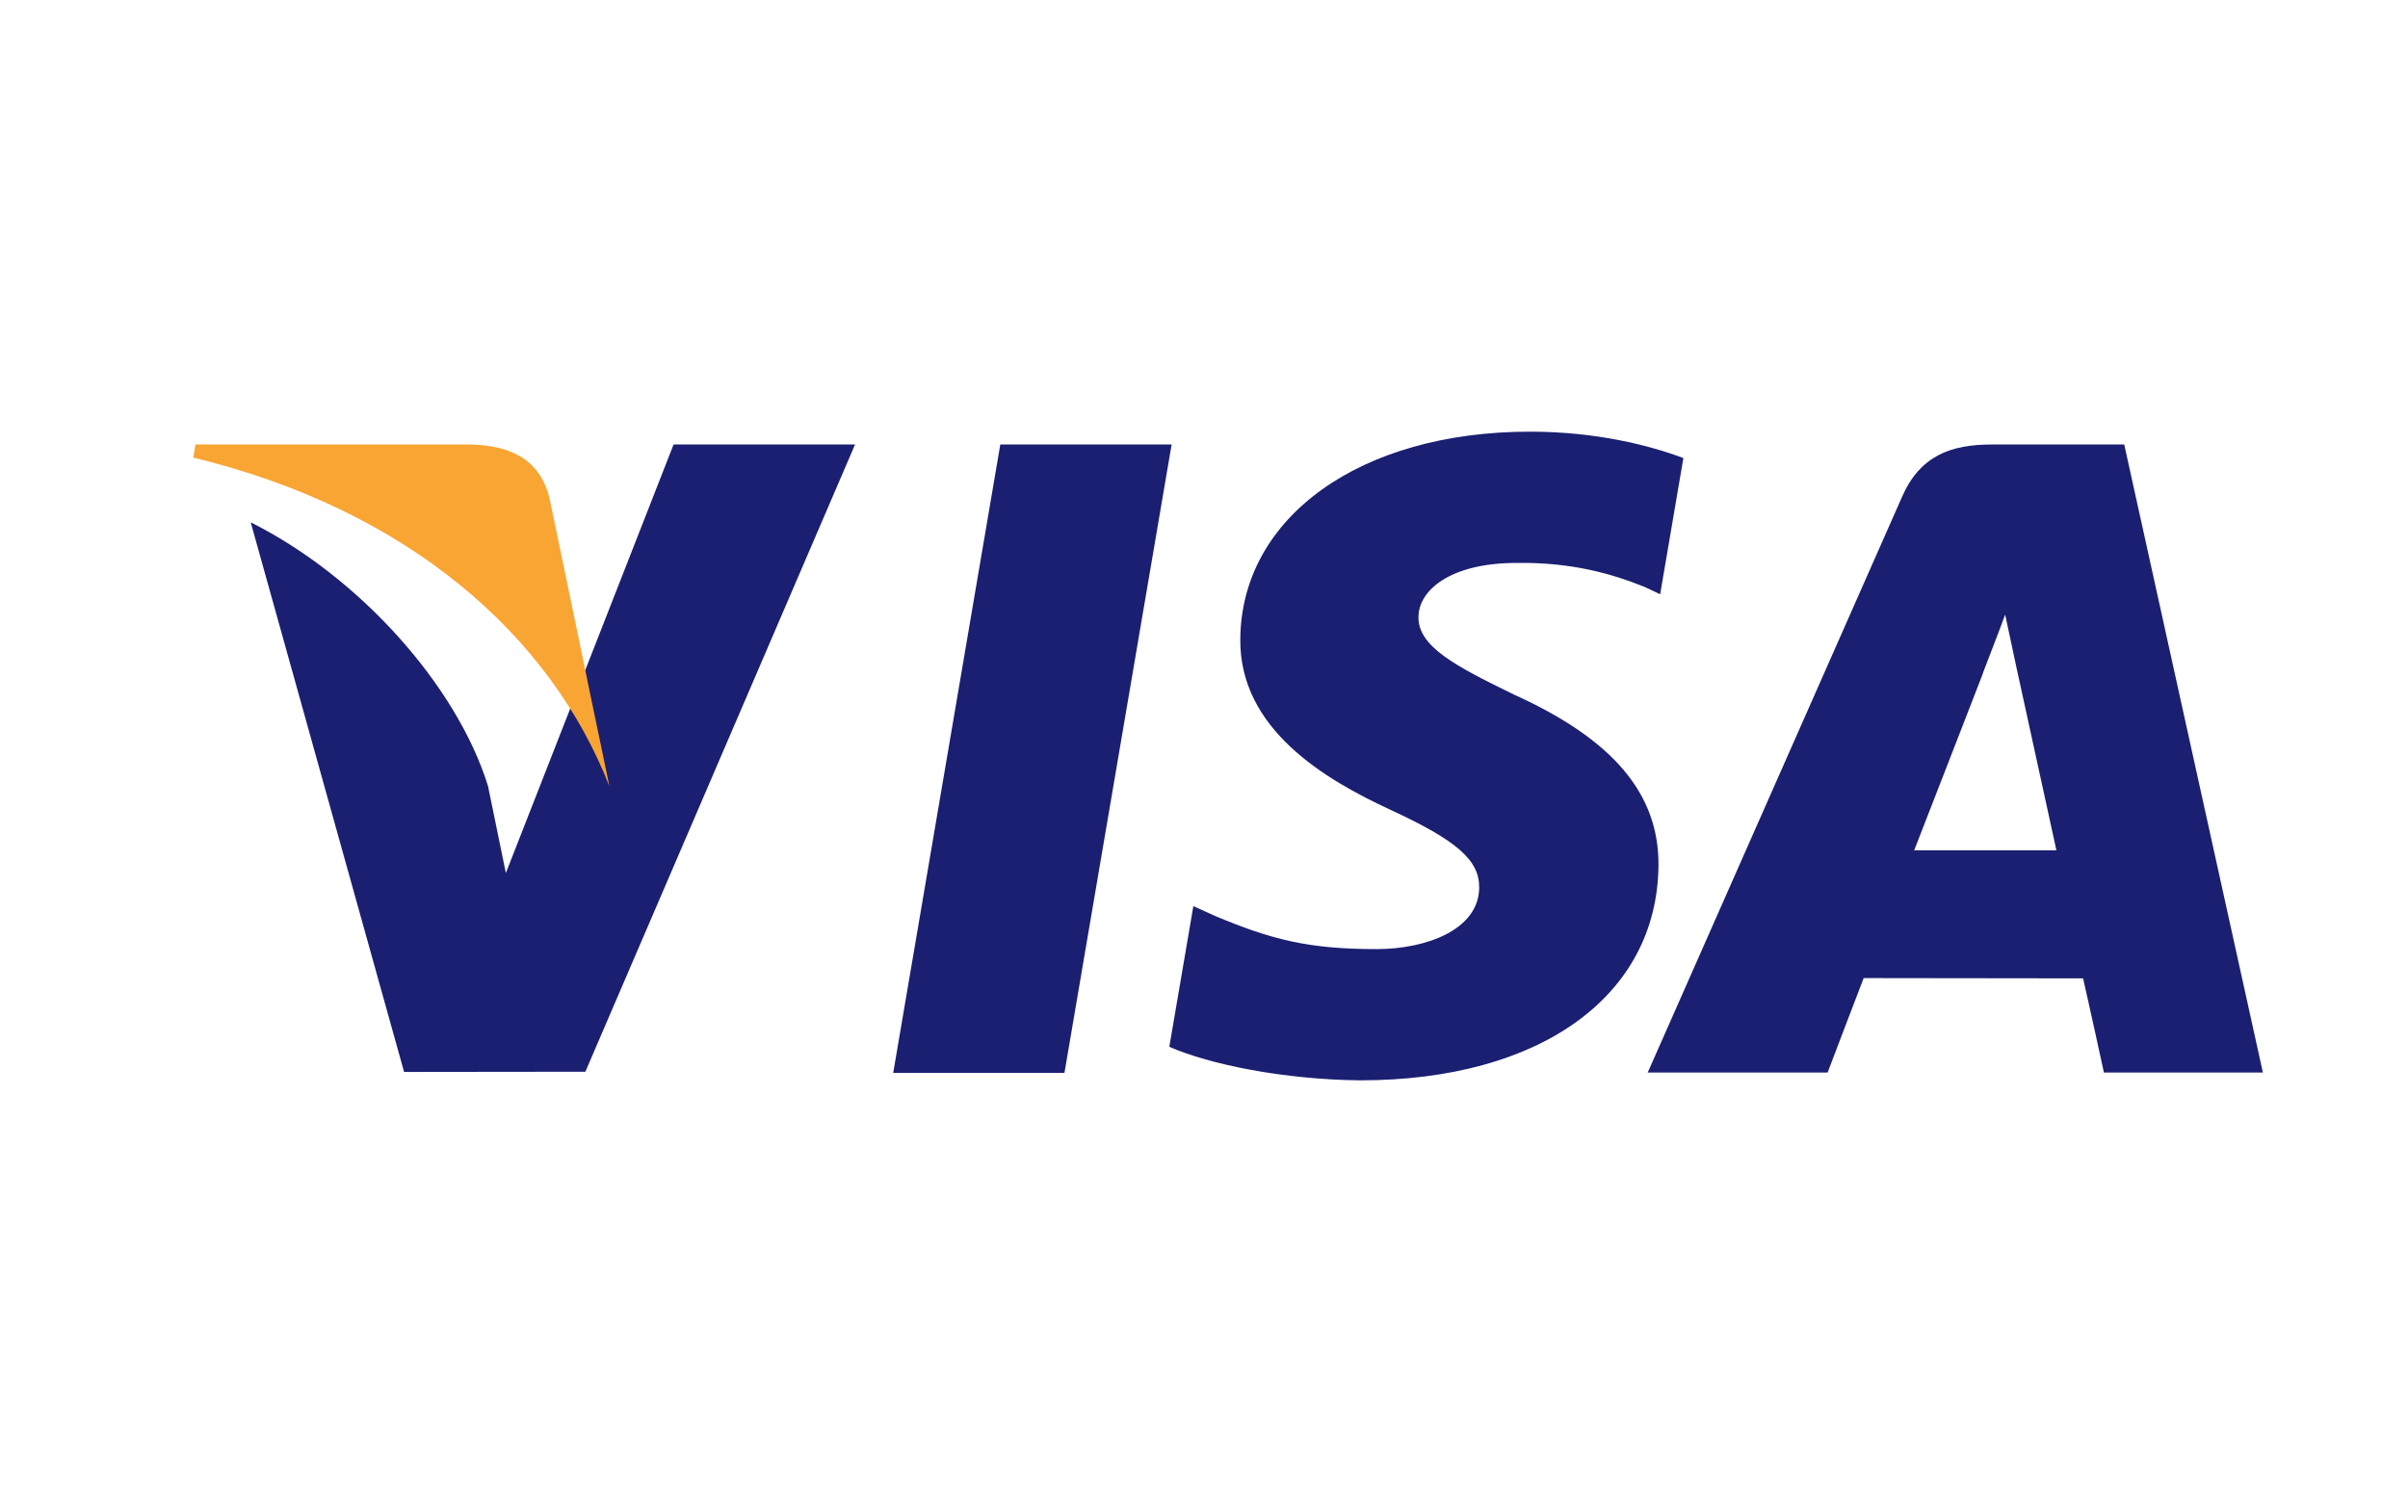
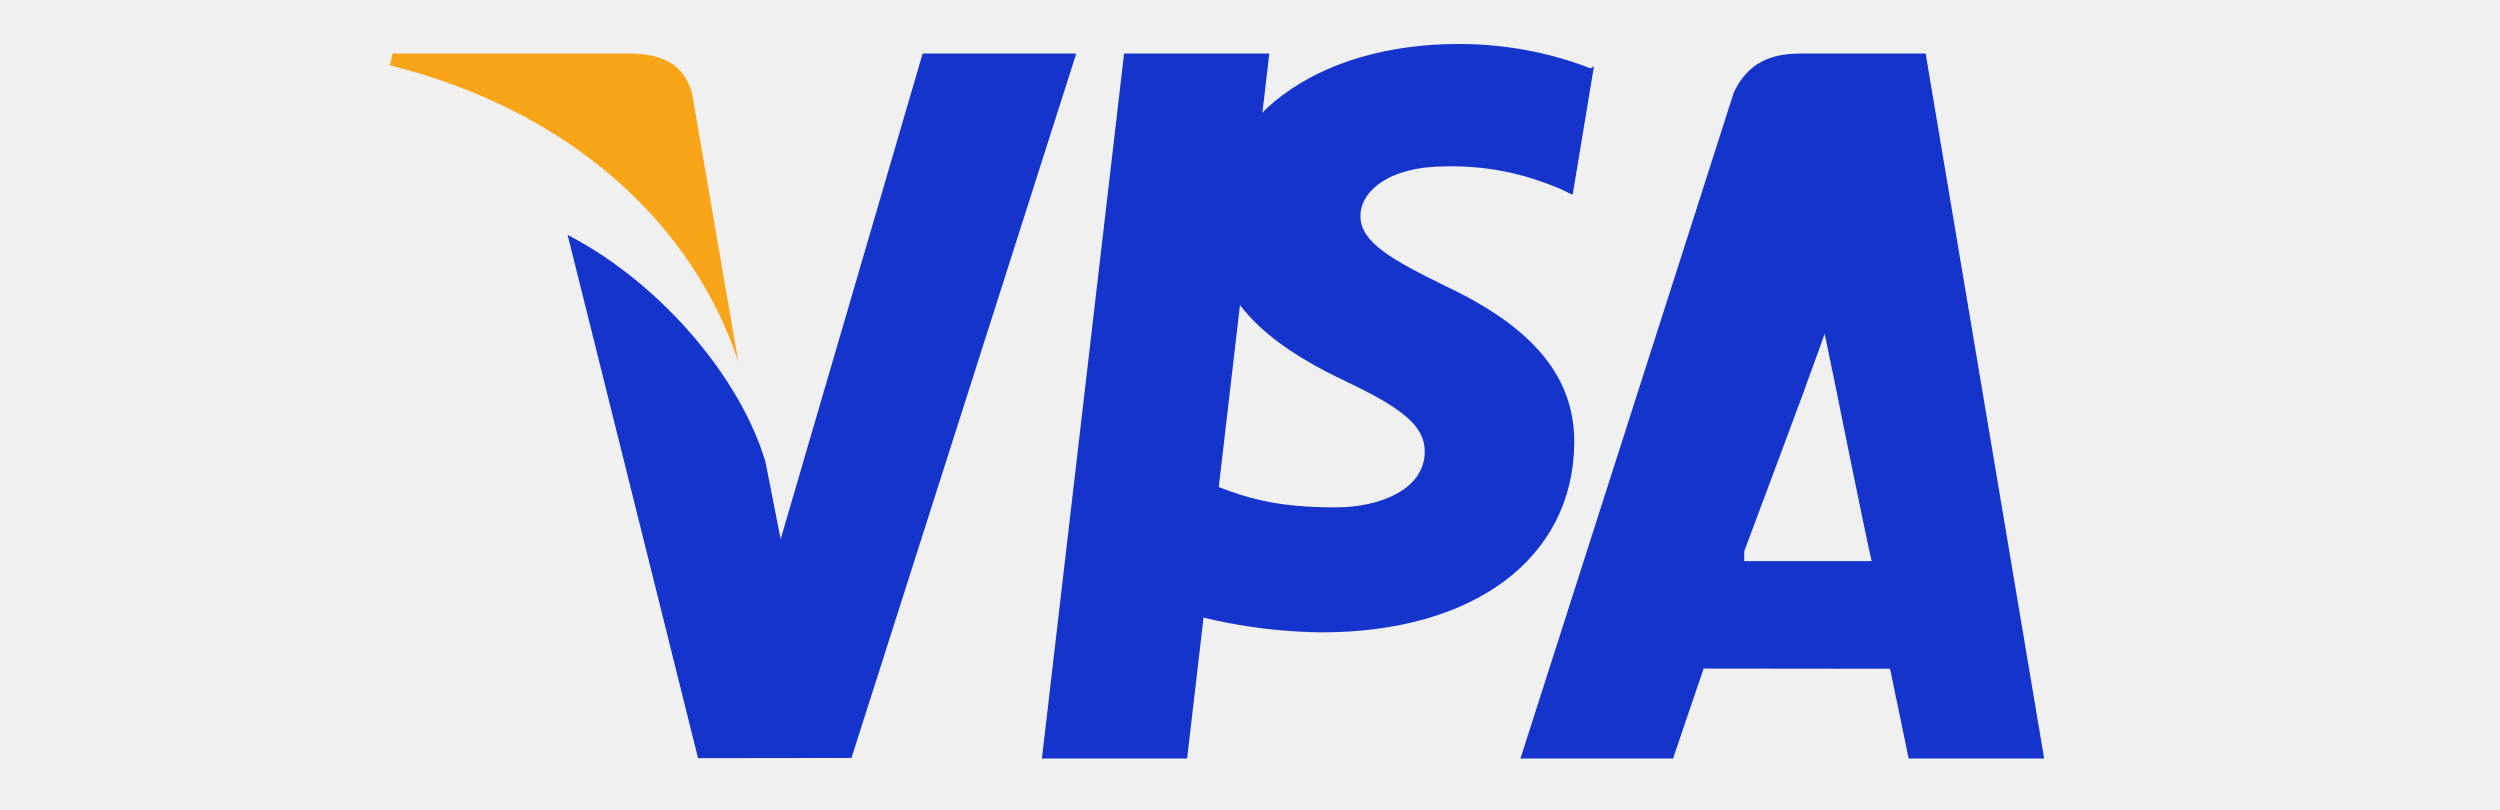
- <svg xmlns="http://www.w3.org/2000/svg" viewBox="0 0 750 471">
-   <rect width="750" height="471" fill="white" />
-   <path fill="#1A1F71" d="M278.198 334.228l33.36-195.763h53.358l-33.384 195.763H278.198zm246.11-191.54c-10.57-3.966-27.135-8.222-47.822-8.222-52.725 0-89.863 26.551-90.18 64.604-.299 28.129 26.514 43.821 46.754 53.185 20.771 9.598 27.752 15.716 27.652 24.283-.133 13.123-16.586 19.116-31.924 19.116-21.355 0-32.701-2.966-50.225-10.274l-6.878-3.112-7.487 43.822c12.463 5.465 35.508 10.199 59.438 10.445 56.09 0 92.502-26.248 92.916-66.884.199-22.27-14.016-39.216-44.801-53.188-18.65-9.056-30.072-15.099-29.951-24.269 0-8.137 9.668-16.838 30.559-16.838 17.447-.271 30.088 3.534 39.936 7.5l4.781 2.259 7.232-42.427m137.308-4.223h-41.23c-12.773 0-22.332 3.486-27.941 16.234l-79.244 179.402h56.031s9.16-24.121 11.232-29.418c6.123 0 60.555.084 68.336.084 1.596 6.854 6.492 29.334 6.492 29.334h49.512l-43.188-195.636zm-65.417 126.408c4.414-11.279 21.26-54.724 21.26-54.724-.314.521 4.381-11.334 7.074-18.684l3.607 16.878s10.217 46.729 12.352 56.53h-44.293zM209.794 138.465l-52.239 133.496-5.565-27.129c-9.726-31.274-40.025-65.157-73.898-82.12l47.767 171.204 56.455-.064 84.004-195.39-56.524.003" />
-   <path fill="#F9A533" d="M146.92 138.465H60.879l-.682 4.073c66.939 16.204 111.232 55.363 129.618 102.415l-18.709-89.96c-3.229-12.396-12.597-16.095-24.186-16.528" />
+ <svg xmlns="http://www.w3.org/2000/svg" viewBox="0 0 1000 324" fill="none">
+   <path fill="#1434CB" d="M416.764 303.424L449.636 21.424H507.716L474.844 303.424H416.764Z" />
+   <path fill="#1434CB" d="M636.18 27.344C624.42 22.704 606.02 17.584 583.58 17.584C526.14 17.584 485.74 47.584 485.42 91.104C485.1 123.824 515.58 141.744 538.5 152.624C561.98 163.744 570.02 170.864 569.9 180.864C569.7 196.064 551.46 202.944 534.42 202.944C510.82 202.944 498.22 199.664 479.1 191.344L471.18 187.584L462.5 240.624C476.18 247.024 501.82 252.624 528.5 252.944C589.62 252.944 629.22 223.344 629.7 177.264C629.94 151.264 613.78 131.264 578.58 114.624C557.26 104.144 544.02 97.024 544.18 86.304C544.18 76.784 555.1 66.544 578.58 66.544C598.18 66.224 612.66 70.784 623.86 75.424L629.06 77.904L637.58 26.544L636.18 27.344Z" />
+   <path fill="#1434CB" d="M720.26 21.424C708.34 21.424 699.22 25.024 693.54 36.944L608.18 303.424H669.22C669.22 303.424 679.22 273.744 681.46 267.424C688.1 267.424 747.46 267.504 756.02 267.504C757.78 275.744 763.46 303.424 763.46 303.424H817.66L770.26 21.424H720.26ZM697.7 220.464C702.42 208.064 722.26 154.624 722.26 154.624C721.94 155.184 726.98 141.824 729.86 133.504L733.86 152.784C733.86 152.784 746.02 213.184 748.66 224.464H697.7V220.464Z" />
+   <path fill="#1434CB" d="M369.06 21.424L312.26 215.664L306.18 184.704C295.86 150.224 263.38 112.704 227.06 93.984L279.22 303.264L340.58 303.184L430.5 21.424H369.06Z" />
+   <path fill="#F9A51A" d="M250.58 21.424H156.98L155.98 26.144C228.5 44.304 277.22 89.744 295.3 144.704L276.82 37.344C273.58 25.424 264.66 21.904 253.58 21.424H250.58Z" />
</svg>
